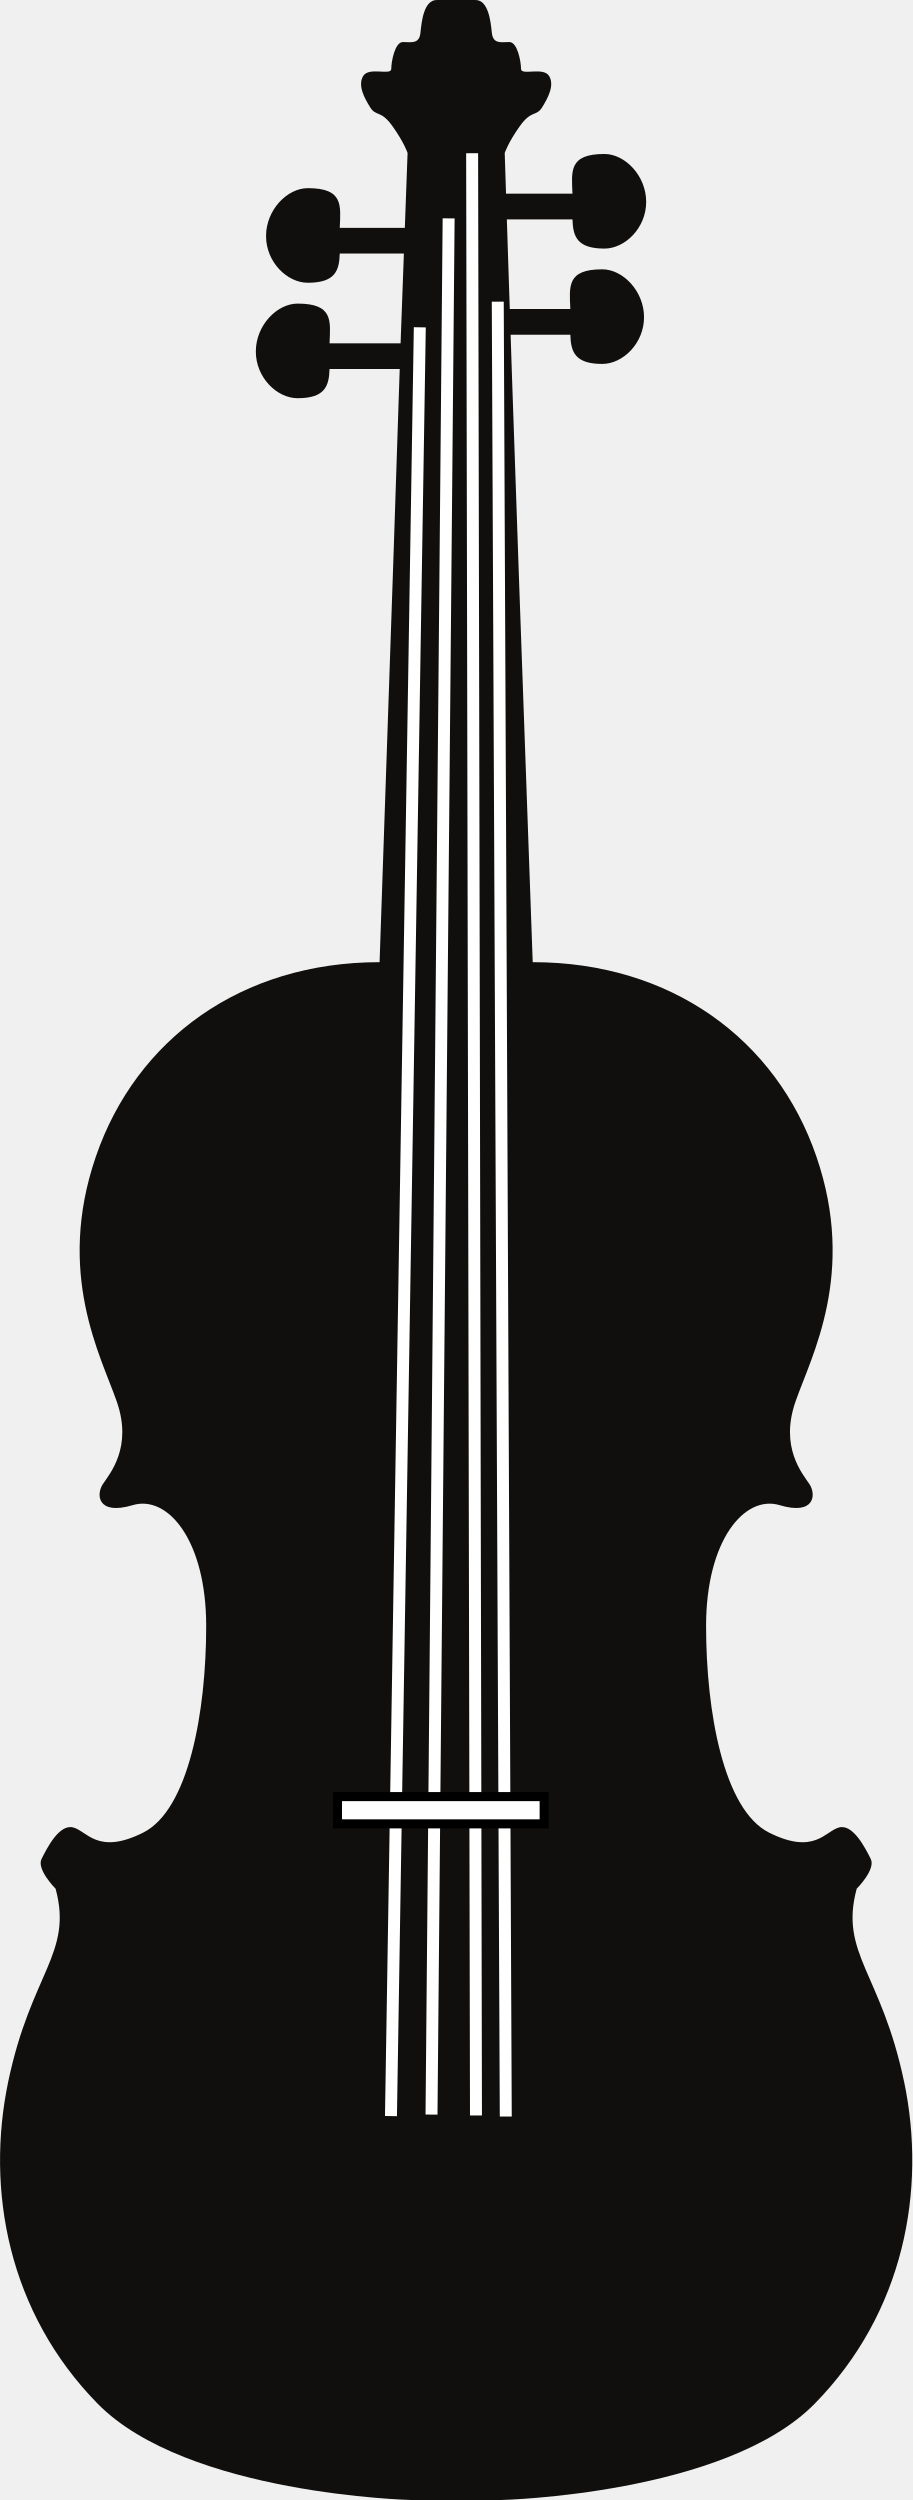
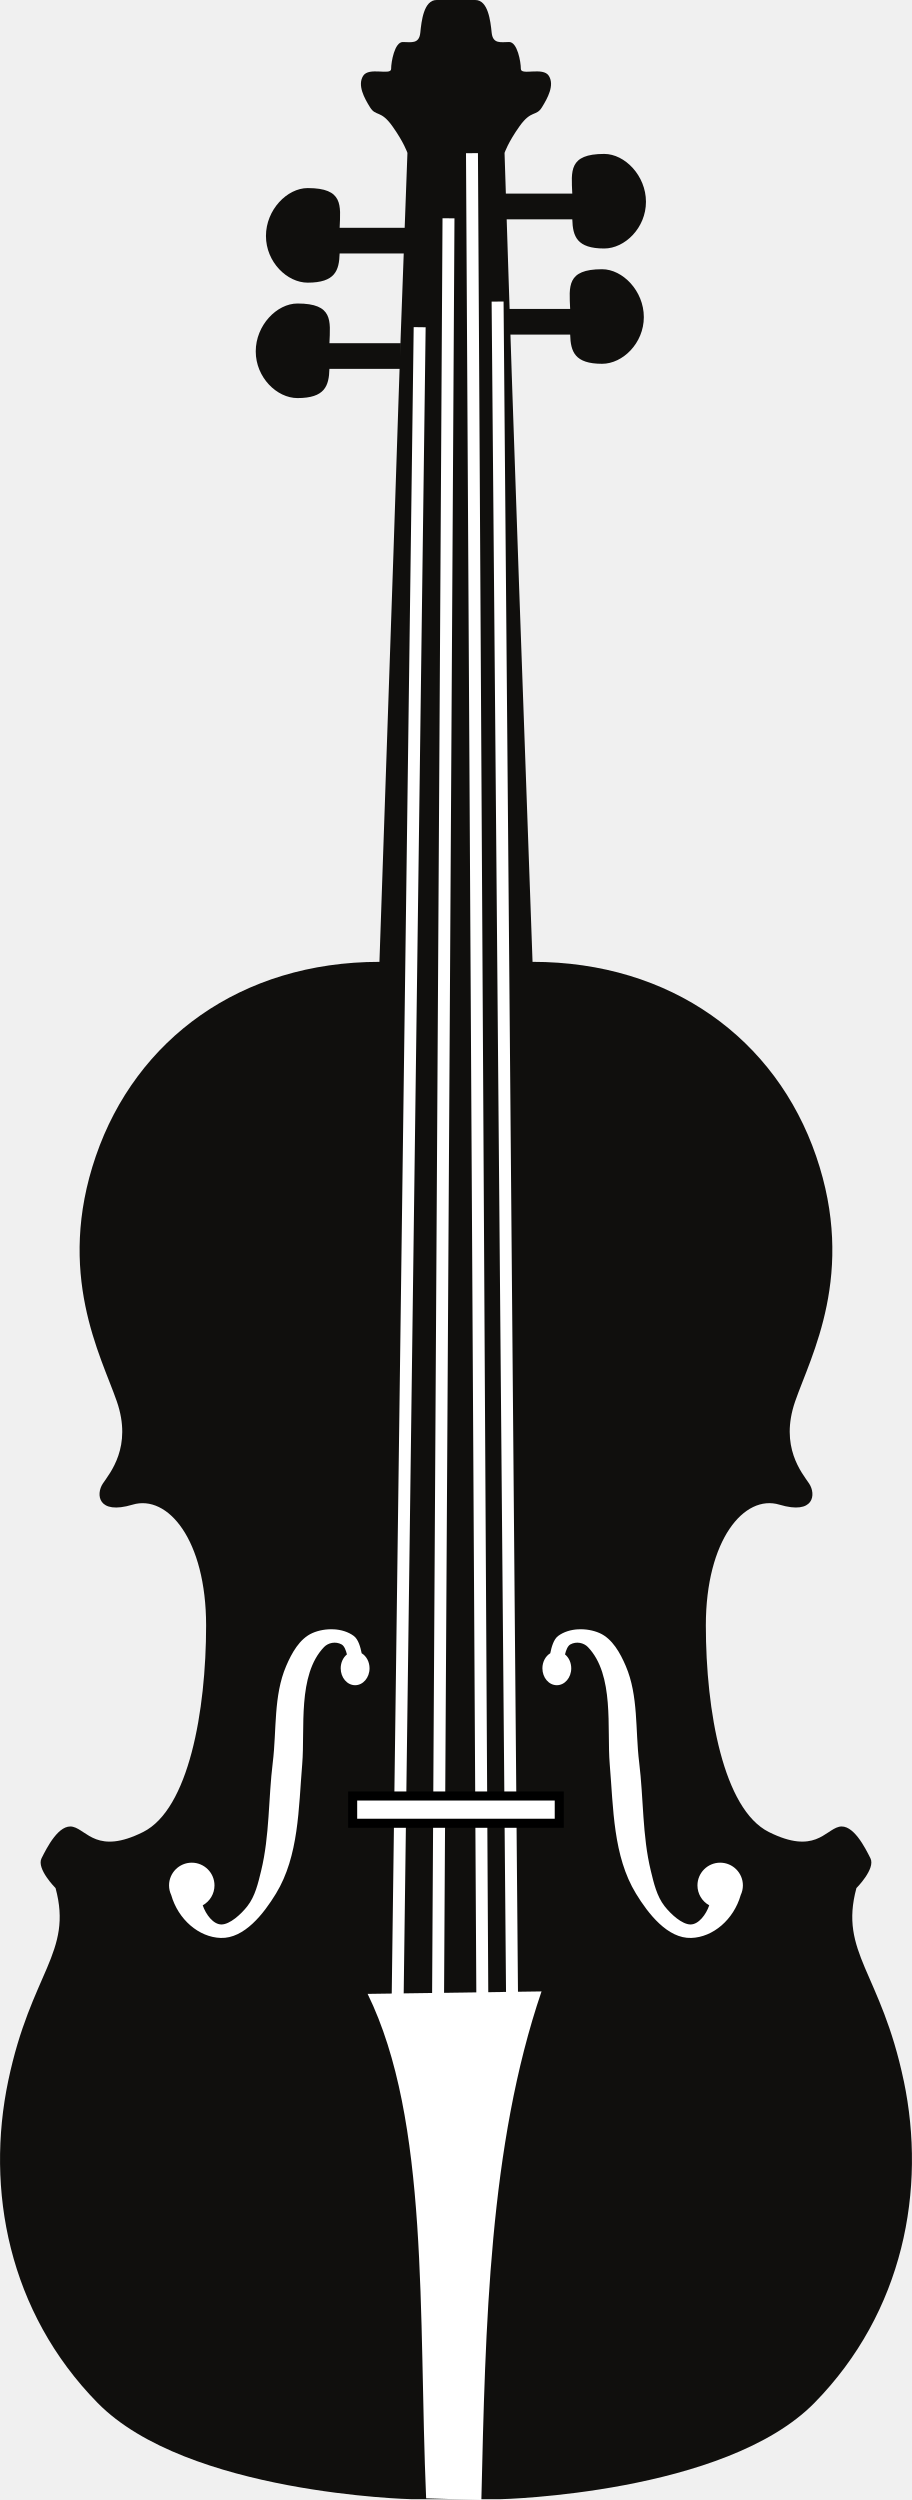
- <svg xmlns="http://www.w3.org/2000/svg" version="1.1" id="svg8729" viewBox="0 0 76.267 209.014" height="58.988mm" width="21.524mm">
+ <svg xmlns="http://www.w3.org/2000/svg" width="39.611" height="108.592" viewBox="0 0 39.611 108.592" id="svg8729" version="1.1">
  <defs id="defs8731" />
-   <g transform="translate(-482.9378,-286.7839)" id="layer1">
-     <path d="m 558.518,460.8 c -1.904,-9.08 -5.416,-10.694 -3.955,-16.109 0,0 1.614,-1.611 1.174,-2.49 -0.439,-0.876 -1.465,-2.929 -2.635,-2.634 -1.174,0.292 -2.051,2.341 -5.861,0.436 -3.806,-1.904 -5.271,-10.102 -5.271,-17.277 0,-7.178 3.223,-10.984 6.152,-10.102 2.929,0.876 3.072,-0.881 2.489,-1.76 -0.586,-0.879 -2.489,-3.074 -1.17,-6.883 1.317,-3.806 5.122,-10.689 1.754,-20.5 -3.365,-9.81 -12.152,-16.255 -23.719,-16.255 -1.96,-54.27 -1.896,-54.206 -2.341,-67.654 0,0 0.29,-0.88 1.265,-2.245 0.976,-1.366 1.369,-0.782 1.857,-1.561 0.484,-0.78 1.071,-1.856 0.583,-2.638 -0.486,-0.777 -2.341,0 -2.341,-0.584 0,-0.586 -0.292,-2.246 -0.976,-2.246 -0.681,0 -1.365,0.196 -1.465,-0.781 -0.099,-0.976 -0.292,-2.734 -1.369,-2.734 l -1.511,0 -0.204,0 -1.518,0 c -1.073,0 -1.269,1.758 -1.365,2.734 -0.098,0.978 -0.782,0.781 -1.466,0.781 -0.681,0 -0.975,1.66 -0.975,2.246 0,0.584 -1.855,-0.194 -2.341,0.584 -0.49,0.781 0.095,1.857 0.584,2.638 0.487,0.779 0.88,0.195 1.855,1.561 0.976,1.365 1.266,2.245 1.266,2.245 -1.238,33.506 -0.016,0.463 -2.341,67.654 -11.568,0 -20.354,6.445 -23.721,16.255 -3.368,9.811 0.439,16.694 1.755,20.5 1.32,3.809 -0.585,6.004 -1.17,6.883 -0.585,0.879 -0.439,2.636 2.49,1.76 2.929,-0.881 6.15,2.925 6.15,10.102 0,7.175 -1.464,15.374 -5.272,17.277 -3.806,1.905 -4.686,-0.144 -5.857,-0.436 -1.173,-0.295 -2.196,1.758 -2.636,2.634 -0.439,0.879 1.174,2.49 1.174,2.49 1.462,5.415 -2.051,7.029 -3.956,16.109 -1.904,9.078 0,19.329 7.47,26.944 7.468,7.612 26.211,8.054 26.211,8.054 l 3.665,0 0.204,0 3.664,0 c 0,0 18.742,-0.441 26.21,-8.054 7.468,-7.615 9.369,-17.866 7.468,-26.944" style="fill:#100f0d;fill-opacity:1;fill-rule:nonzero;stroke:none" id="path4156" />
-     <path d="m 516.464,315.486 -5.974,0 c 0.075,-1.881 0.32,-3.32 -2.672,-3.32 -1.724,0 -3.491,1.82 -3.491,4.004 0,2.183 1.768,3.906 3.491,3.906 2.286,0 2.632,-1.01 2.67,-2.442 l 5.978,0" style="fill:#100f0d;fill-opacity:1;fill-rule:nonzero;stroke:none" id="path4156-3" />
-     <path d="m 517.318,305.834 -5.974,0 c 0.075,-1.881 0.32,-3.32 -2.672,-3.32 -1.724,0 -3.491,1.82 -3.491,4.004 0,2.183 1.768,3.906 3.491,3.906 2.286,0 2.632,-1.01 2.67,-2.442 l 5.978,0" style="fill:#100f0d;fill-opacity:1;fill-rule:nonzero;stroke:none" id="path4156-3-7" />
-     <path d="m 524.825,302.977 5.974,0 c -0.075,-1.881 -0.32,-3.32 2.672,-3.32 1.724,0 3.491,1.82 3.491,4.004 0,2.183 -1.768,3.906 -3.491,3.906 -2.286,0 -2.632,-1.01 -2.67,-2.442 l -5.978,0" style="fill:#100f0d;fill-opacity:1;fill-rule:nonzero;stroke:none" id="path4156-3-2" />
-     <path d="m 524.646,312.62 5.974,0 c -0.075,-1.881 -0.32,-3.32 2.672,-3.32 1.724,0 3.491,1.82 3.491,4.004 0,2.183 -1.768,3.906 -3.491,3.906 -2.286,0 -2.632,-1.01 -2.67,-2.442 l -5.978,0" style="fill:#100f0d;fill-opacity:1;fill-rule:nonzero;stroke:none" id="path4156-3-2-7" />
-     <path id="path9352" d="M 518.036,314.148 515.625,463.701" style="fill:none;fill-rule:evenodd;stroke:#ffffff;stroke-width:1px;stroke-linecap:butt;stroke-linejoin:miter;stroke-opacity:1" />
-     <path id="path9352-1" d="m 520.446,305.041 -1.431,158.534" style="fill:none;fill-rule:evenodd;stroke:#ffffff;stroke-width:1px;stroke-linecap:butt;stroke-linejoin:miter;stroke-opacity:1" />
-     <path id="path9352-1-8" d="m 524.554,312.005 0.669,151.733" style="fill:none;fill-rule:evenodd;stroke:#ffffff;stroke-width:1px;stroke-linecap:butt;stroke-linejoin:miter;stroke-opacity:1" />
-     <path id="path9352-1-8-4" d="m 522.411,299.594 0.321,164.055" style="fill:none;fill-rule:evenodd;stroke:#ffffff;stroke-width:1px;stroke-linecap:butt;stroke-linejoin:miter;stroke-opacity:1" />
-     <rect y="436.99" x="511.154" height="2.279" width="17.279" id="rect9399" style="opacity:1;fill:#ffffff;fill-opacity:1;stroke:#000000;stroke-width:0.757;stroke-linecap:round;stroke-linejoin:miter;stroke-miterlimit:4;stroke-dasharray:none;stroke-dashoffset:0;stroke-opacity:1" />
+   <g transform="translate(-18.32814,-50.24558)" style="display:inline;opacity:1" id="layer2">
+     <g transform="matrix(0.5193713,0,0,0.5193713,18.32814,50.24557)" id="g4202">
+       <path transform="translate(0,7.6293945e-6)" id="path4156" style="fill:#100f0d;fill-opacity:1;fill-rule:nonzero;stroke:none" d="m 75.58,174.016 c -1.904,-9.08 -5.416,-10.694 -3.955,-16.109 0,0 1.614,-1.611 1.174,-2.49 -0.439,-0.876 -1.465,-2.929 -2.635,-2.634 -1.174,0.292 -2.051,2.341 -5.861,0.436 -3.806,-1.904 -5.271,-10.102 -5.271,-17.277 0,-7.178 3.223,-10.984 6.152,-10.102 2.929,0.876 3.072,-0.881 2.489,-1.76 -0.586,-0.879 -2.489,-3.074 -1.17,-6.883 1.317,-3.806 5.122,-10.689 1.754,-20.5 -3.365,-9.81 -12.152,-16.255 -23.719,-16.255 -1.96,-54.27 -1.896,-54.206 -2.341,-67.654 0,0 0.29,-0.88 1.265,-2.245 0.976,-1.366 1.369,-0.782 1.857,-1.561 0.484,-0.78 1.071,-1.856 0.583,-2.638 -0.486,-0.777 -2.341,0 -2.341,-0.584 0,-0.586 -0.292,-2.246 -0.976,-2.246 -0.681,0 -1.365,0.196 -1.465,-0.781 C 41.02,1.758 40.826,0 39.75,0 l -1.511,0 -0.204,0 -1.518,0 c -1.073,0 -1.269,1.758 -1.365,2.734 -0.098,0.978 -0.782,0.781 -1.466,0.781 -0.681,0 -0.975,1.66 -0.975,2.246 0,0.584 -1.855,-0.194 -2.341,0.584 -0.49,0.781 0.095,1.857 0.584,2.638 0.487,0.779 0.88,0.195 1.855,1.561 0.976,1.365 1.266,2.245 1.266,2.245 -1.238,33.506 -0.016,0.463 -2.341,67.654 -11.568,0 -20.354,6.445 -23.721,16.255 -3.368,9.811 0.439,16.694 1.755,20.5 1.32,3.809 -0.585,6.004 -1.17,6.883 -0.585,0.879 -0.439,2.636 2.49,1.76 2.929,-0.881 6.15,2.925 6.15,10.102 0,7.175 -1.464,15.374 -5.272,17.277 -3.806,1.905 -4.686,-0.144 -5.857,-0.436 -1.173,-0.295 -2.196,1.758 -2.636,2.634 -0.439,0.879 1.174,2.49 1.174,2.49 1.462,5.415 -2.051,7.029 -3.956,16.109 -1.904,9.078 0,19.329 7.47,26.944 7.468,7.612 26.211,8.054 26.211,8.054 l 3.665,0 0.204,0 3.664,0 c 0,0 18.742,-0.441 26.21,-8.054 7.468,-7.615 9.369,-17.866 7.468,-26.944" />
+       <path transform="translate(0,7.6293945e-6)" id="path4156-3" style="fill:#100f0d;fill-opacity:1;fill-rule:nonzero;stroke:none" d="m 33.526,28.703 -5.974,0 c 0.075,-1.881 0.32,-3.32 -2.672,-3.32 -1.724,0 -3.491,1.82 -3.491,4.004 0,2.183 1.768,3.906 3.491,3.906 2.286,0 2.632,-1.01 2.67,-2.442 l 5.978,0" />
+       <path transform="translate(0,7.6293945e-6)" id="path4156-3-7" style="fill:#100f0d;fill-opacity:1;fill-rule:nonzero;stroke:none" d="m 34.38,19.05 -5.974,0 c 0.075,-1.881 0.32,-3.32 -2.672,-3.32 -1.724,0 -3.491,1.82 -3.491,4.004 0,2.183 1.768,3.906 3.491,3.906 2.286,0 2.632,-1.01 2.67,-2.442 l 5.978,0" />
+       <path transform="translate(0,7.6293945e-6)" id="path4156-3-2" style="fill:#100f0d;fill-opacity:1;fill-rule:nonzero;stroke:none" d="m 41.887,16.193 5.974,0 c -0.075,-1.881 -0.32,-3.32 2.672,-3.32 1.724,0 3.491,1.82 3.491,4.004 0,2.183 -1.768,3.906 -3.491,3.906 -2.286,0 -2.632,-1.01 -2.67,-2.442 l -5.978,0" />
+       <path transform="translate(0,7.6293945e-6)" id="path4156-3-2-7" style="fill:#100f0d;fill-opacity:1;fill-rule:nonzero;stroke:none" d="m 41.709,25.836 5.974,0 c -0.075,-1.881 -0.32,-3.32 2.672,-3.32 1.724,0 3.491,1.82 3.491,4.004 0,2.183 -1.768,3.906 -3.491,3.906 -2.286,0 -2.632,-1.01 -2.67,-2.442 l -5.978,0" />
+       <path transform="translate(0,7.6293945e-6)" style="fill:none;fill-rule:evenodd;stroke:#ffffff;stroke-width:1px;stroke-linecap:butt;stroke-linejoin:miter;stroke-opacity:1" d="m 35.098,27.364 -1.859,141.143" id="path9352" />
+       <path transform="translate(0,7.6293945e-6)" style="fill:none;fill-rule:evenodd;stroke:#ffffff;stroke-width:1px;stroke-linecap:butt;stroke-linejoin:miter;stroke-opacity:1" d="M 37.509,18.257 36.629,168.381" id="path9352-1" />
+       <path transform="translate(0,7.6293945e-6)" style="fill:none;fill-rule:evenodd;stroke:#ffffff;stroke-width:1px;stroke-linecap:butt;stroke-linejoin:miter;stroke-opacity:1" d="M 41.616,25.221 42.837,168.544" id="path9352-1-8" />
+       <path transform="translate(0,7.6293945e-6)" style="fill:none;fill-rule:evenodd;stroke:#ffffff;stroke-width:1px;stroke-linecap:butt;stroke-linejoin:miter;stroke-opacity:1" d="m 39.473,12.81 0.873,155.645" id="path9352-1-8-4" />
+       <rect transform="translate(0,7.6293945e-6)" style="opacity:1;fill:#ffffff;fill-opacity:1;stroke:#000000;stroke-width:0.757;stroke-linecap:round;stroke-linejoin:miter;stroke-miterlimit:4;stroke-dasharray:none;stroke-dashoffset:0;stroke-opacity:1" id="rect9399" width="17.279" height="2.279" x="29.494" y="150.207" />
+       <path style="opacity:1;fill:#ffffff;fill-opacity:1;stroke:none;stroke-width:0.606;stroke-linecap:round;stroke-linejoin:miter;stroke-miterlimit:4;stroke-dasharray:none;stroke-dashoffset:0;stroke-opacity:1" d="m 27.908,136.266 c -0.617,-0.033 -1.252,0.08 -1.781,0.312 -1.074,0.472 -1.731,1.675 -2.193,2.754 -1.071,2.495 -0.789,5.374 -1.121,8.068 -0.372,3.017 -0.256,6.113 -0.975,9.066 -0.249,1.025 -0.498,2.118 -1.146,2.949 -0.545,0.698 -1.47,1.53 -2.168,1.535 -0.685,0.005 -1.31,-0.835 -1.57,-1.602 a 1.901,1.901 0 0 0 0.984,-1.664 1.901,1.901 0 0 0 -1.9,-1.902 1.901,1.901 0 0 0 -1.9,1.902 1.901,1.901 0 0 0 0.182,0.805 c 0.585,2.051 2.313,3.529 4.137,3.588 1.976,0.064 3.596,-2.023 4.625,-3.711 1.916,-3.143 1.886,-7.139 2.193,-10.82 0.248,-2.969 -0.416,-7.467 1.828,-9.799 0.342,-0.355 0.958,-0.496 1.463,-0.219 0.228,0.125 0.363,0.484 0.449,0.836 a 1.206,1.414 0 0 0 -0.521,1.162 1.206,1.414 0 0 0 1.205,1.414 1.206,1.414 0 0 0 1.207,-1.414 1.206,1.414 0 0 0 -0.658,-1.258 c -0.105,-0.523 -0.281,-1.165 -0.658,-1.447 -0.463,-0.346 -1.063,-0.524 -1.68,-0.557 z" transform="translate(0,-7.6293945e-6)" id="path4165" />
+       <path id="path4177" d="m 48.361,136.266 c 0.617,-0.033 1.252,0.08 1.781,0.312 1.074,0.472 1.731,1.675 2.193,2.754 1.071,2.495 0.789,5.374 1.121,8.068 0.372,3.017 0.256,6.113 0.975,9.066 0.249,1.025 0.498,2.118 1.146,2.949 0.545,0.698 1.47,1.53 2.168,1.535 0.685,0.005 1.31,-0.835 1.57,-1.602 a 1.901,1.901 0 0 1 -0.984,-1.664 1.901,1.901 0 0 1 1.9,-1.902 1.901,1.901 0 0 1 1.9,1.902 1.901,1.901 0 0 1 -0.182,0.805 c -0.585,2.051 -2.313,3.529 -4.137,3.588 -1.976,0.064 -3.596,-2.023 -4.625,-3.711 -1.916,-3.143 -1.886,-7.139 -2.193,-10.82 -0.248,-2.969 0.416,-7.467 -1.828,-9.799 -0.342,-0.355 -0.958,-0.496 -1.463,-0.219 -0.228,0.125 -0.363,0.484 -0.449,0.836 a 1.206,1.414 0 0 1 0.521,1.162 1.206,1.414 0 0 1 -1.205,1.414 1.206,1.414 0 0 1 -1.207,-1.414 1.206,1.414 0 0 1 0.658,-1.258 c 0.105,-0.523 0.281,-1.165 0.658,-1.447 0.463,-0.346 1.063,-0.524 1.68,-0.557 z" style="opacity:1;fill:#ffffff;fill-opacity:1;stroke:none;stroke-width:0.606;stroke-linecap:round;stroke-linejoin:miter;stroke-miterlimit:4;stroke-dasharray:none;stroke-dashoffset:0;stroke-opacity:1" />
+       <path style="opacity:1;fill:#ffffff;fill-opacity:1;stroke:none;stroke-width:0.606;stroke-linecap:round;stroke-linejoin:miter;stroke-miterlimit:4;stroke-dasharray:none;stroke-dashoffset:0;stroke-opacity:1" d="m 30.745,166.756 14.545,-0.207 c -4.391,12.885 -4.69,27.996 -5.032,42.533 l -4.619,-0.138 c -0.655,-15.29 0.291,-31.604 -4.894,-42.189 z" id="rect4179" />
+     </g>
  </g>
</svg>
